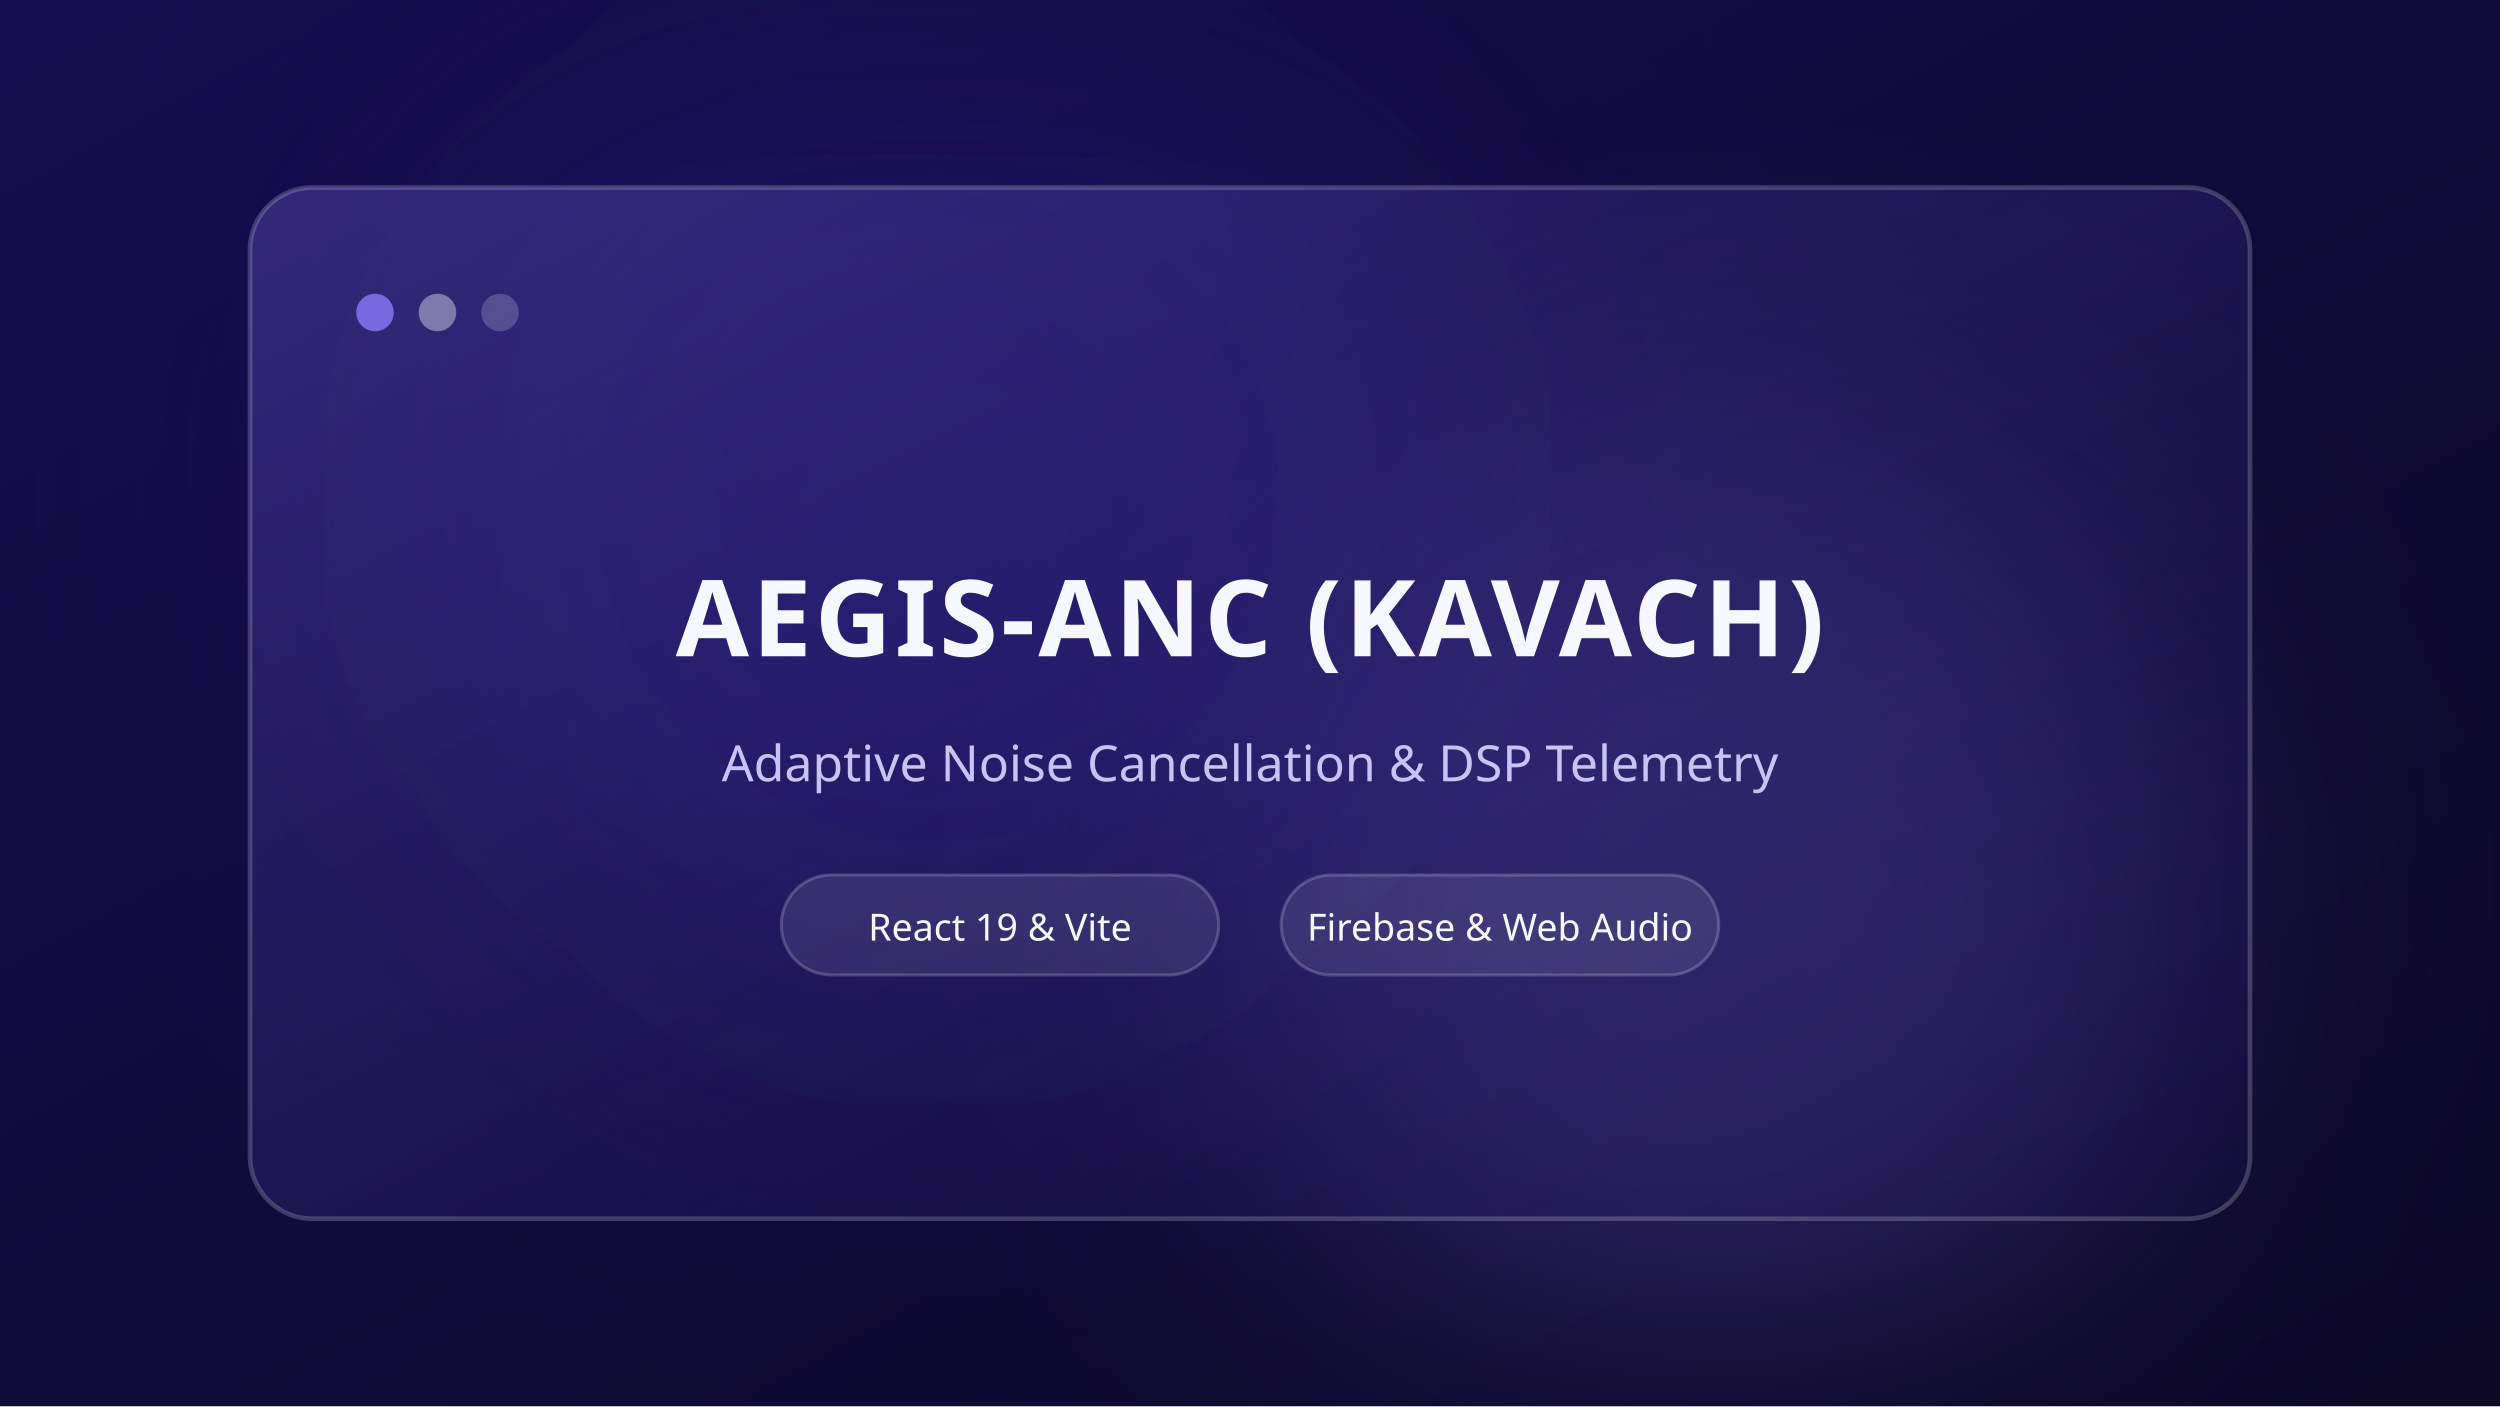
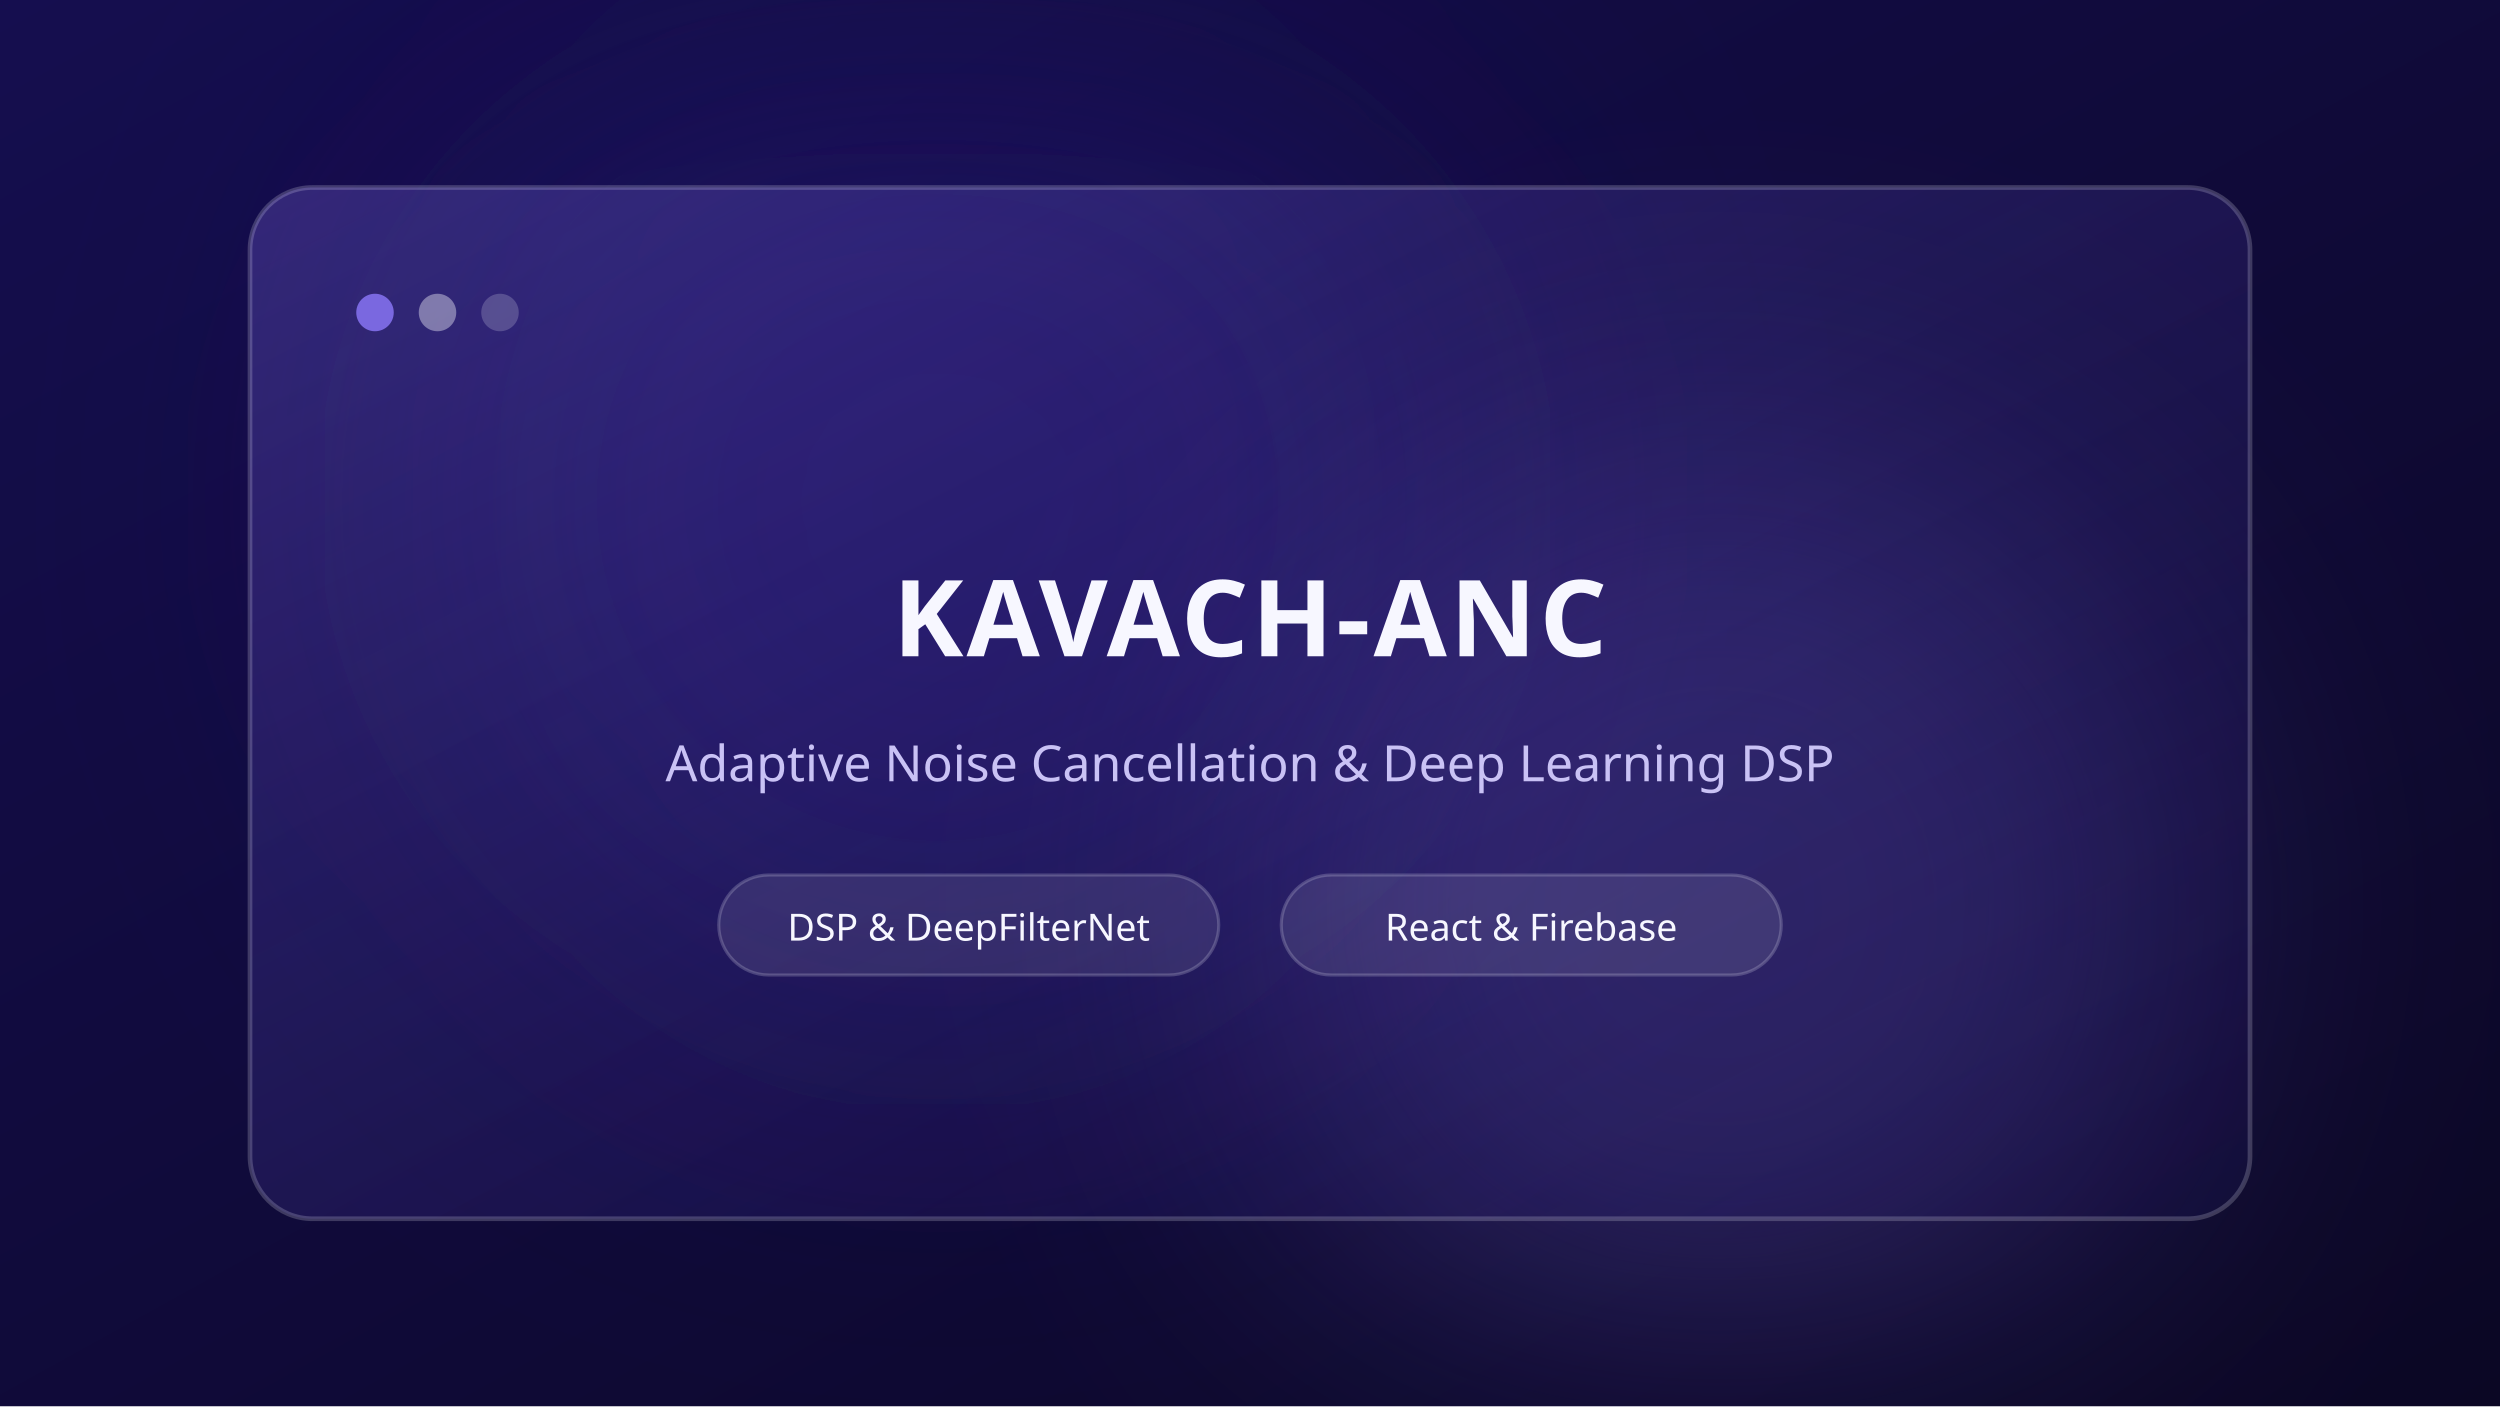
<svg xmlns="http://www.w3.org/2000/svg" viewBox="0 0 800 450" width="100%" height="100%">
  <defs>
    <linearGradient id="bgGrad" x1="0%" y1="0%" x2="100%" y2="100%">
      <stop offset="0%" stop-color="#150E4F" />
      <stop offset="100%" stop-color="#0B0724" />
    </linearGradient>
    <linearGradient id="cardGrad" x1="0%" y1="0%" x2="100%" y2="100%">
      <stop offset="0%" stop-color="#7A68E0" stop-opacity="0.3" />
      <stop offset="100%" stop-color="#27187E" stop-opacity="0.1" />
    </linearGradient>
  </defs>
  <rect width="800" height="450" fill="url(#bgGrad)" />
  <circle cx="300" cy="160" r="170" fill="#27187E" opacity="0.4" filter="blur(60px)" />
  <circle cx="550" cy="290" r="150" fill="#7A68E0" opacity="0.25" filter="blur(50px)" />
  <rect x="80" y="60" width="640" height="330" rx="20" fill="url(#cardGrad)" stroke="#F7F7FF" stroke-opacity="0.2" stroke-width="1.5" />
  <circle cx="120" cy="100" r="6" fill="#7A68E0" />
  <circle cx="140" cy="100" r="6" fill="#F7F7FF" opacity="0.4" />
  <circle cx="160" cy="100" r="6" fill="#F7F7FF" opacity="0.2" />
-   <text x="400" y="210" fill="#F7F7FF" font-family="system-ui, sans-serif" font-weight="700" font-size="34" text-anchor="middle" letter-spacing="1">AEGIS-ANC (KAVACH)</text>
-   <text x="400" y="250" fill="#C9C2F5" font-family="system-ui, sans-serif" font-weight="400" font-size="16" text-anchor="middle">Adaptive Noise Cancellation &amp; DSP Telemetry</text>
-   <rect x="250" y="280" width="140" height="32" rx="16" fill="#F7F7FF" fill-opacity="0.1" stroke="#F7F7FF" stroke-opacity="0.2" />
-   <text x="320" y="301" fill="#F7F7FF" font-family="system-ui, sans-serif" font-size="12" text-anchor="middle">React 19 &amp; Vite</text>
-   <rect x="410" y="280" width="140" height="32" rx="16" fill="#F7F7FF" fill-opacity="0.1" stroke="#F7F7FF" stroke-opacity="0.2" />
-   <text x="480" y="301" fill="#F7F7FF" font-family="system-ui, sans-serif" font-size="12" text-anchor="middle">Firebase &amp; Web Audio</text>
+   <text x="400" y="210" fill="#F7F7FF" font-family="system-ui, sans-serif" font-weight="700" font-size="34" text-anchor="middle" letter-spacing="1">KAVACH-ANC</text>
+   <text x="400" y="250" fill="#C9C2F5" font-family="system-ui, sans-serif" font-weight="400" font-size="16" text-anchor="middle">Adaptive Noise Cancellation &amp; Deep Learning DSP</text>
+   <rect x="230" y="280" width="160" height="32" rx="16" fill="#F7F7FF" fill-opacity="0.1" stroke="#F7F7FF" stroke-opacity="0.2" />
+   <text x="310" y="301" fill="#F7F7FF" font-family="system-ui, sans-serif" font-size="12" text-anchor="middle">DSP &amp; DeepFilterNet</text>
+   <rect x="410" y="280" width="160" height="32" rx="16" fill="#F7F7FF" fill-opacity="0.1" stroke="#F7F7FF" stroke-opacity="0.2" />
+   <text x="490" y="301" fill="#F7F7FF" font-family="system-ui, sans-serif" font-size="12" text-anchor="middle">React &amp; Firebase</text>
</svg>
